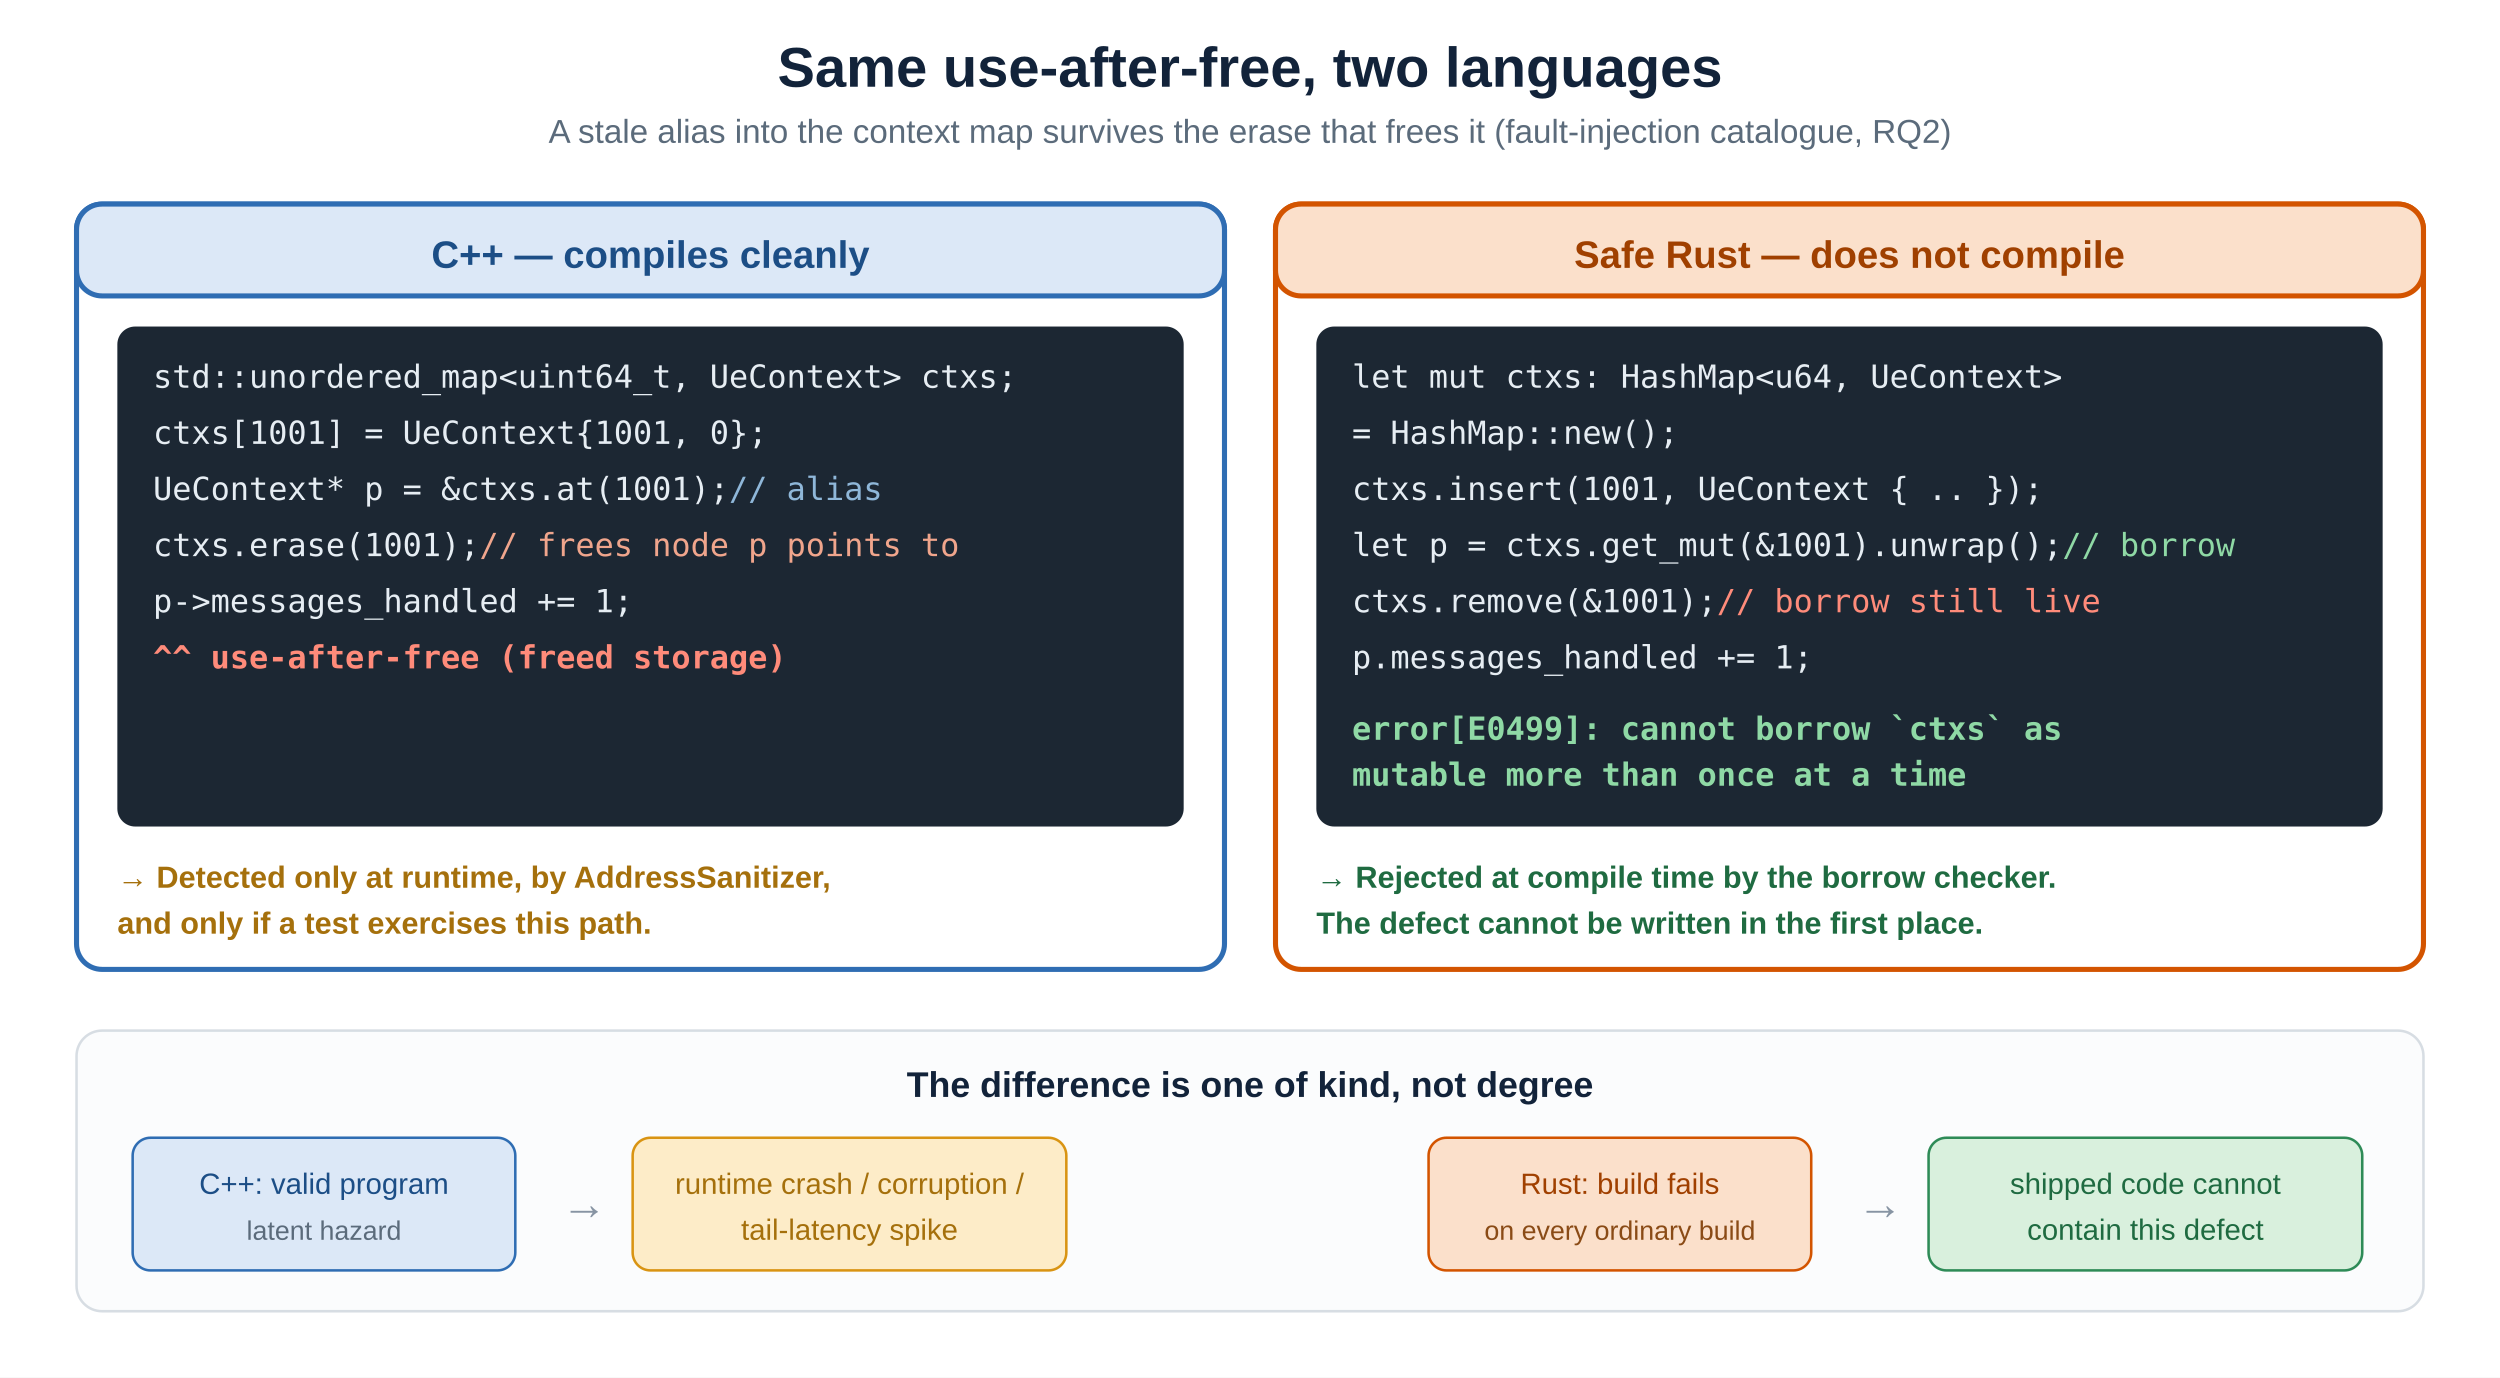
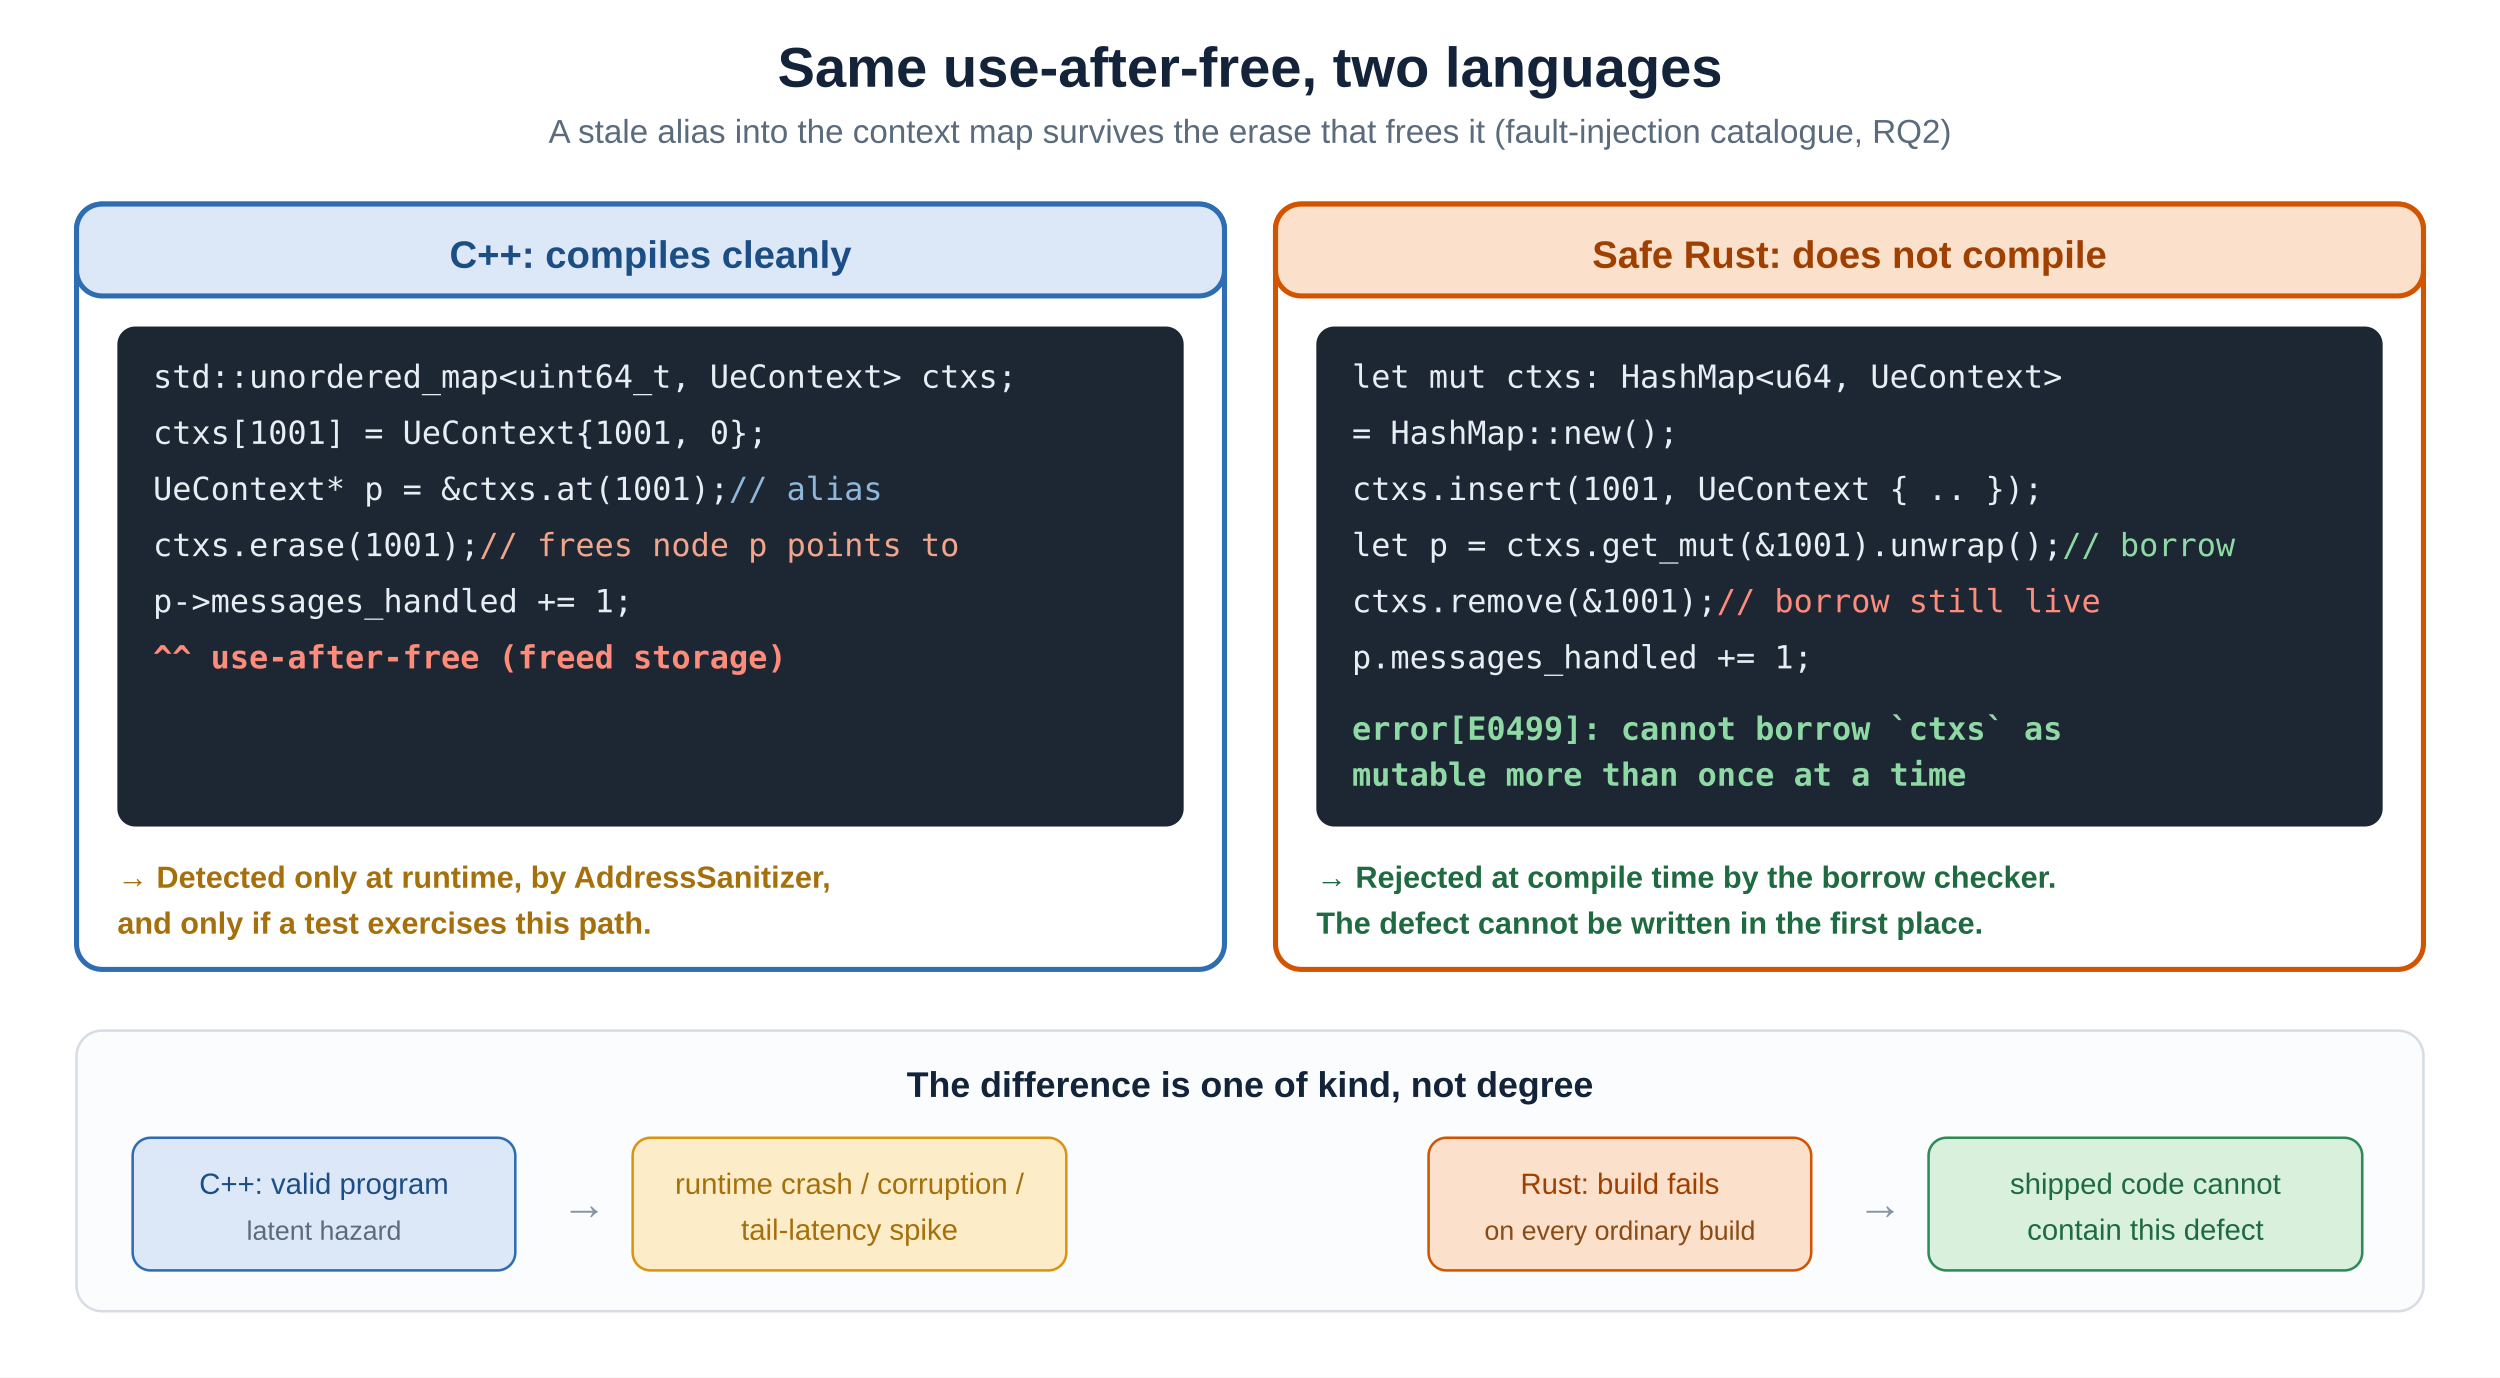
<svg xmlns="http://www.w3.org/2000/svg" viewBox="0 0 980 540" width="980" height="540" font-family="'Segoe UI','Helvetica Neue',Arial,sans-serif">
  <rect x="0" y="0" width="980" height="540" fill="#ffffff" />
  <text x="490" y="34" text-anchor="middle" font-size="22" font-weight="700" fill="#12233a">Same use-after-free, two languages</text>
  <text x="490" y="56" text-anchor="middle" font-size="13" fill="#5b6b7b">A stale alias into the context map survives the erase that frees it (fault-injection catalogue, RQ2)</text>
  <rect x="30" y="80" width="450" height="300" rx="10" fill="#ffffff" stroke="#2f6db3" stroke-width="2" />
  <rect x="30" y="80" width="450" height="36" rx="10" fill="#dce8f7" stroke="#2f6db3" stroke-width="2" />
-   <text x="255" y="105" text-anchor="middle" font-size="15" font-weight="700" fill="#1c4e86">C++  —  compiles cleanly</text>
+   <text x="255" y="105" text-anchor="middle" font-size="15" font-weight="700" fill="#1c4e86">C++: compiles cleanly</text>
  <rect x="46" y="128" width="418" height="196" rx="7" fill="#1c2733" />
  <g font-family="monospace" font-size="12.5" fill="#e6edf3">
    <text x="60" y="152">std::unordered_map&lt;uint64_t, UeContext&gt; ctxs;</text>
    <text x="60" y="174">ctxs[1001] = UeContext{1001, 0};</text>
    <text x="60" y="196">UeContext* p = &amp;ctxs.at(1001);<tspan fill="#8fb7d9">  // alias</tspan>
    </text>
    <text x="60" y="218">ctxs.erase(1001);<tspan fill="#f0a58c">   // frees node p points to</tspan>
    </text>
    <text x="60" y="240">p-&gt;messages_handled += 1;</text>
    <text x="60" y="262" fill="#ff8b7a" font-weight="700">   ^^ use-after-free (freed storage)</text>
  </g>
  <text x="46" y="348" font-size="12" fill="#a5700c" font-weight="600">→ Detected only at runtime, by AddressSanitizer,</text>
  <text x="46" y="366" font-size="12" fill="#a5700c" font-weight="600">   and only if a test exercises this path.</text>
  <rect x="500" y="80" width="450" height="300" rx="10" fill="#ffffff" stroke="#d35400" stroke-width="2" />
  <rect x="500" y="80" width="450" height="36" rx="10" fill="#fbe0cb" stroke="#d35400" stroke-width="2" />
-   <text x="725" y="105" text-anchor="middle" font-size="15" font-weight="700" fill="#a04000">Safe Rust  —  does not compile</text>
+   <text x="725" y="105" text-anchor="middle" font-size="15" font-weight="700" fill="#a04000">Safe Rust: does not compile</text>
  <rect x="516" y="128" width="418" height="196" rx="7" fill="#1c2733" />
  <g font-family="monospace" font-size="12.5" fill="#e6edf3">
    <text x="530" y="152">let mut ctxs: HashMap&lt;u64, UeContext&gt;</text>
    <text x="530" y="174">    = HashMap::new();</text>
    <text x="530" y="196">ctxs.insert(1001, UeContext { .. });</text>
    <text x="530" y="218">let p = ctxs.get_mut(&amp;1001).unwrap();<tspan fill="#8fd9a5">  // borrow</tspan>
    </text>
    <text x="530" y="240">ctxs.remove(&amp;1001);<tspan fill="#ff8b7a"> // borrow still live</tspan>
    </text>
    <text x="530" y="262">p.messages_handled += 1;</text>
    <text x="530" y="290" fill="#8fd9a5" font-weight="700">error[E0499]: cannot borrow `ctxs` as</text>
    <text x="530" y="308" fill="#8fd9a5" font-weight="700">mutable more than once at a time</text>
  </g>
  <text x="516" y="348" font-size="12" fill="#1f6b41" font-weight="600">→ Rejected at compile time by the borrow checker.</text>
  <text x="516" y="366" font-size="12" fill="#1f6b41" font-weight="600">   The defect cannot be written in the first place.</text>
  <rect x="30" y="404" width="920" height="110" rx="10" fill="#fbfcfd" stroke="#d7dde3" />
  <text x="490" y="430" text-anchor="middle" font-size="14" font-weight="700" fill="#12233a">The difference is one of kind, not degree</text>
  <rect x="52" y="446" width="150" height="52" rx="7" fill="#dce8f7" stroke="#2f6db3" />
  <text x="127" y="468" text-anchor="middle" font-size="11.5" fill="#1c4e86">C++: valid program</text>
  <text x="127" y="486" text-anchor="middle" font-size="10.5" fill="#5b6b7b">latent hazard</text>
  <text x="220" y="478" font-size="18" fill="#8794a3">→</text>
  <rect x="248" y="446" width="170" height="52" rx="7" fill="#fdecc8" stroke="#d99413" />
  <text x="333" y="468" text-anchor="middle" font-size="11.5" fill="#a5700c">runtime crash / corruption /</text>
  <text x="333" y="486" text-anchor="middle" font-size="11.5" fill="#a5700c">tail-latency spike</text>
  <rect x="560" y="446" width="150" height="52" rx="7" fill="#fbe0cb" stroke="#d35400" />
  <text x="635" y="468" text-anchor="middle" font-size="11.5" fill="#a04000">Rust: build fails</text>
  <text x="635" y="486" text-anchor="middle" font-size="10.5" fill="#8a4b16">on every ordinary build</text>
  <text x="728" y="478" font-size="18" fill="#8794a3">→</text>
  <rect x="756" y="446" width="170" height="52" rx="7" fill="#d9f0dd" stroke="#2e8b57" />
  <text x="841" y="468" text-anchor="middle" font-size="11.5" fill="#1f6b41">shipped code cannot</text>
  <text x="841" y="486" text-anchor="middle" font-size="11.5" fill="#1f6b41">contain this defect</text>
</svg>
